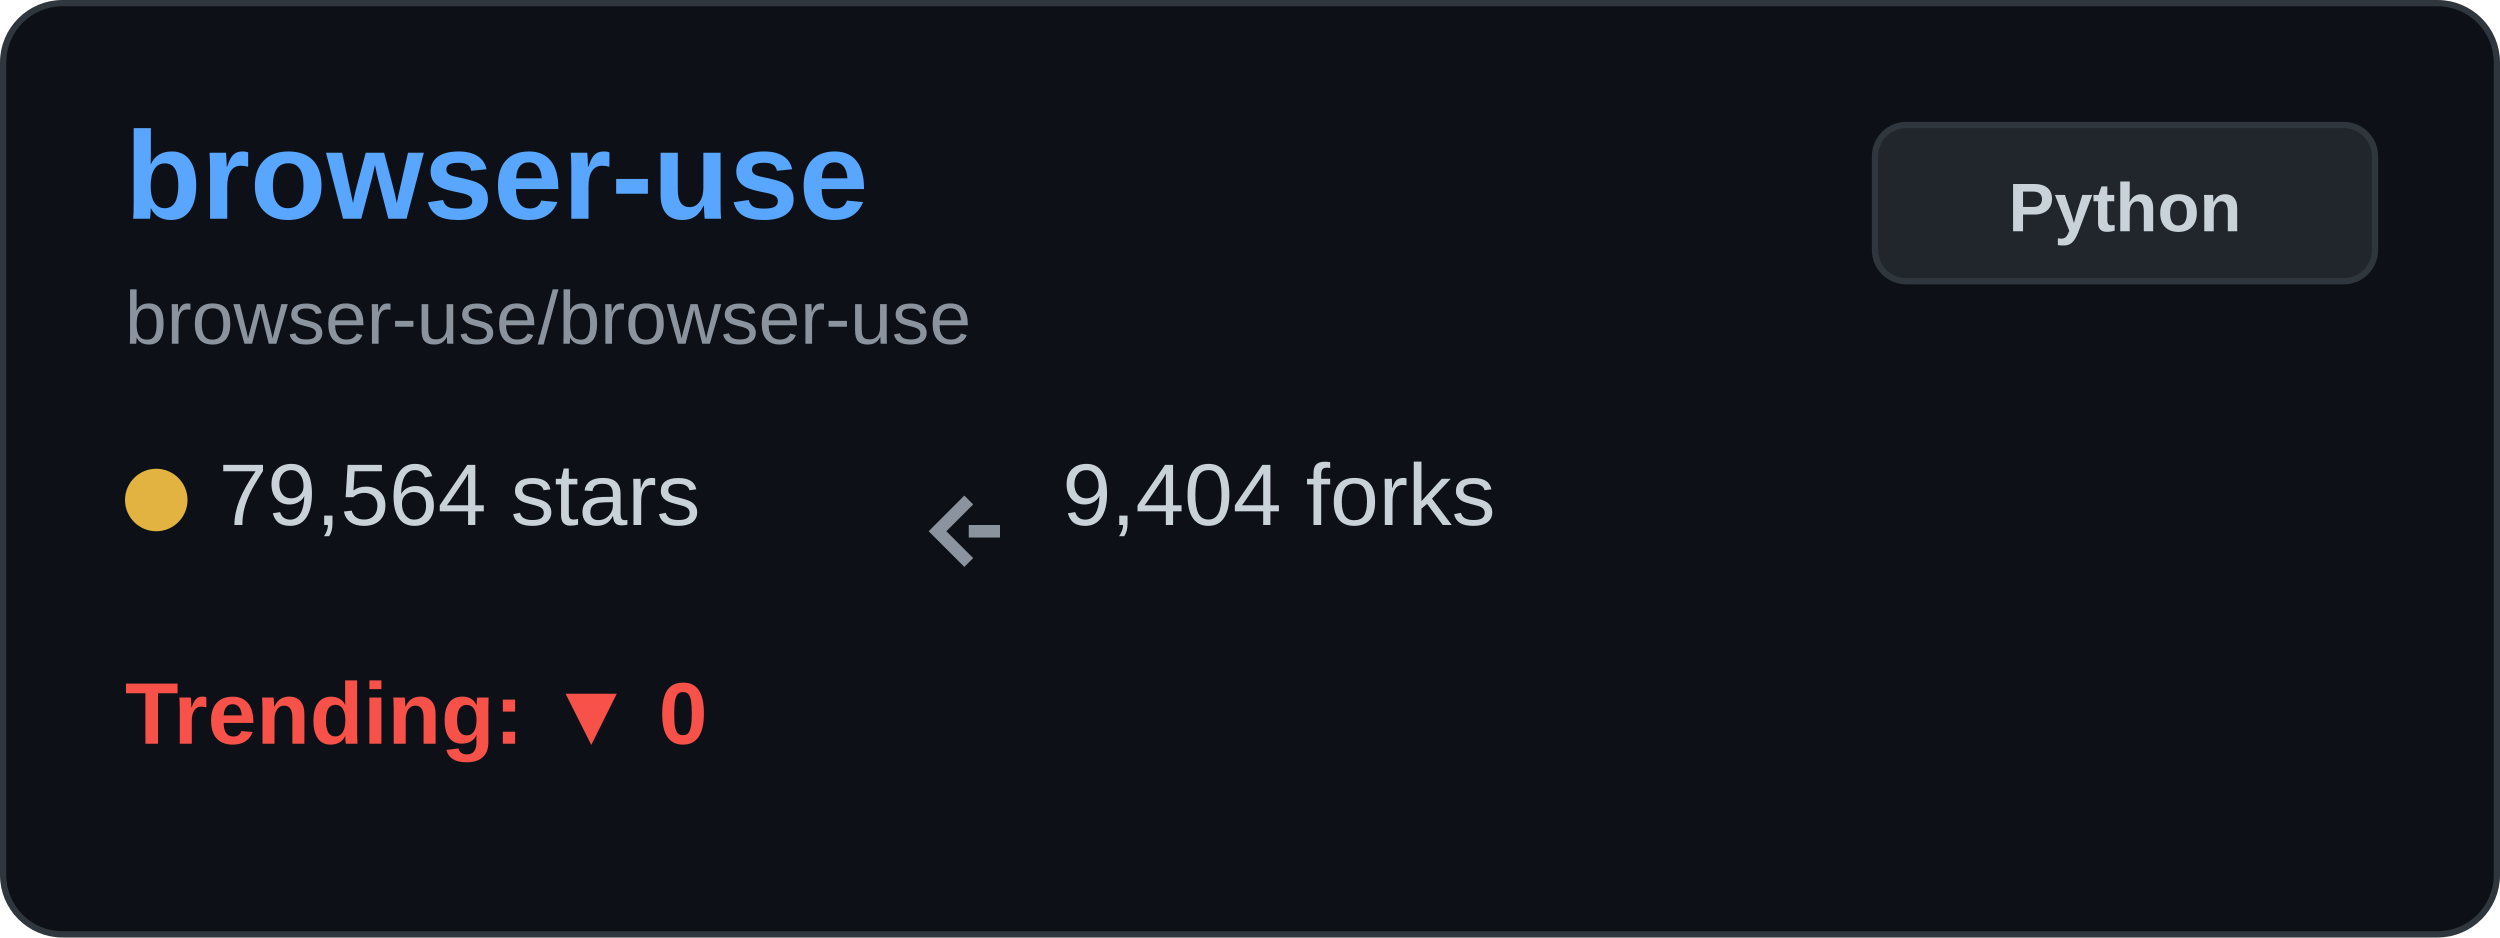
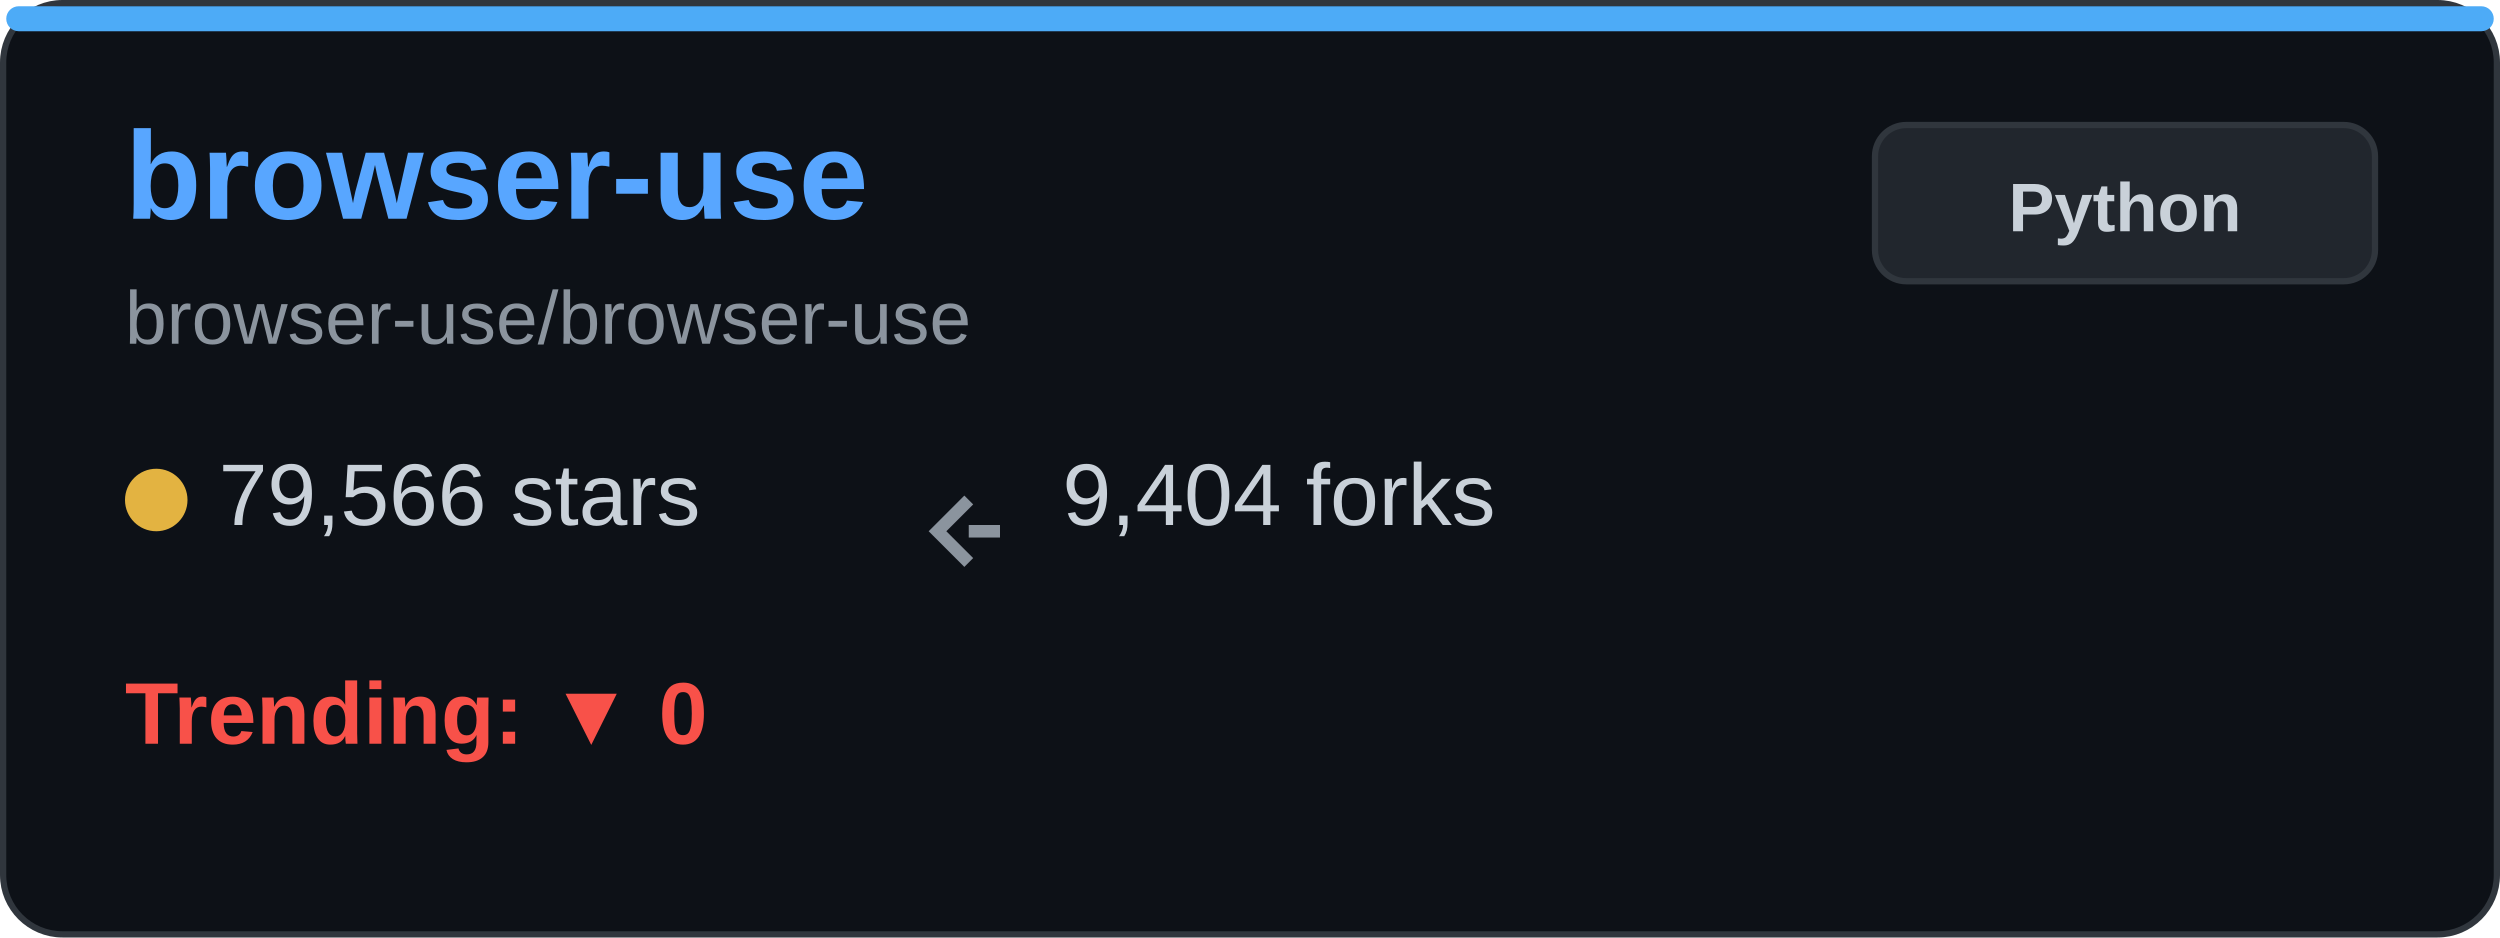
<svg xmlns="http://www.w3.org/2000/svg" width="400" height="150" viewBox="0 0 400 150" fill="none">
  <rect x="0.5" y="0.5" width="399" height="149" rx="9.5" fill="#0d1117" stroke="#30363d" />
+   <rect x="1" y="1" width="398" height="4" rx="2" fill="#4dabf7" />
  <text x="20" y="35" font-family="Arial, sans-serif" font-size="20" font-weight="bold" fill="#58a6ff">browser-use</text>
  <text x="20" y="55" font-family="Arial, sans-serif" font-size="12" fill="#8b949e">browser-use/browser-use</text>
  <g transform="translate(20, 80)">
    <circle cx="5" cy="0" r="5" fill="#e3b341" />
-     <text x="15" y="4" font-family="Arial, sans-serif" font-size="14" fill="#c9d1d9">79,564 stars</text>
+     <text x="15" y="4" font-family="Arial, sans-serif" font-size="14" fill="#c9d1d9">79,566 stars</text>
  </g>
  <g transform="translate(150, 80)">
    <path d="M5 0 L0 5 L5 10 M5 5 L10 5" stroke="#8b949e" stroke-width="2" fill="none" />
    <text x="20" y="4" font-family="Arial, sans-serif" font-size="14" fill="#c9d1d9">9,404 forks</text>
  </g>
  <g transform="translate(20, 115)">
    <text x="0" y="4" font-family="Arial, sans-serif" font-size="14" font-weight="bold" fill="#f85149">Trending: ▼ 0</text>
  </g>
  <rect x="300" y="20" width="80" height="25" rx="5" fill="#21262d" stroke="#30363d" />
  <text x="340" y="37" font-family="Arial, sans-serif" font-size="11" font-weight="bold" fill="#c9d1d9" text-anchor="middle">Python</text>
</svg>
